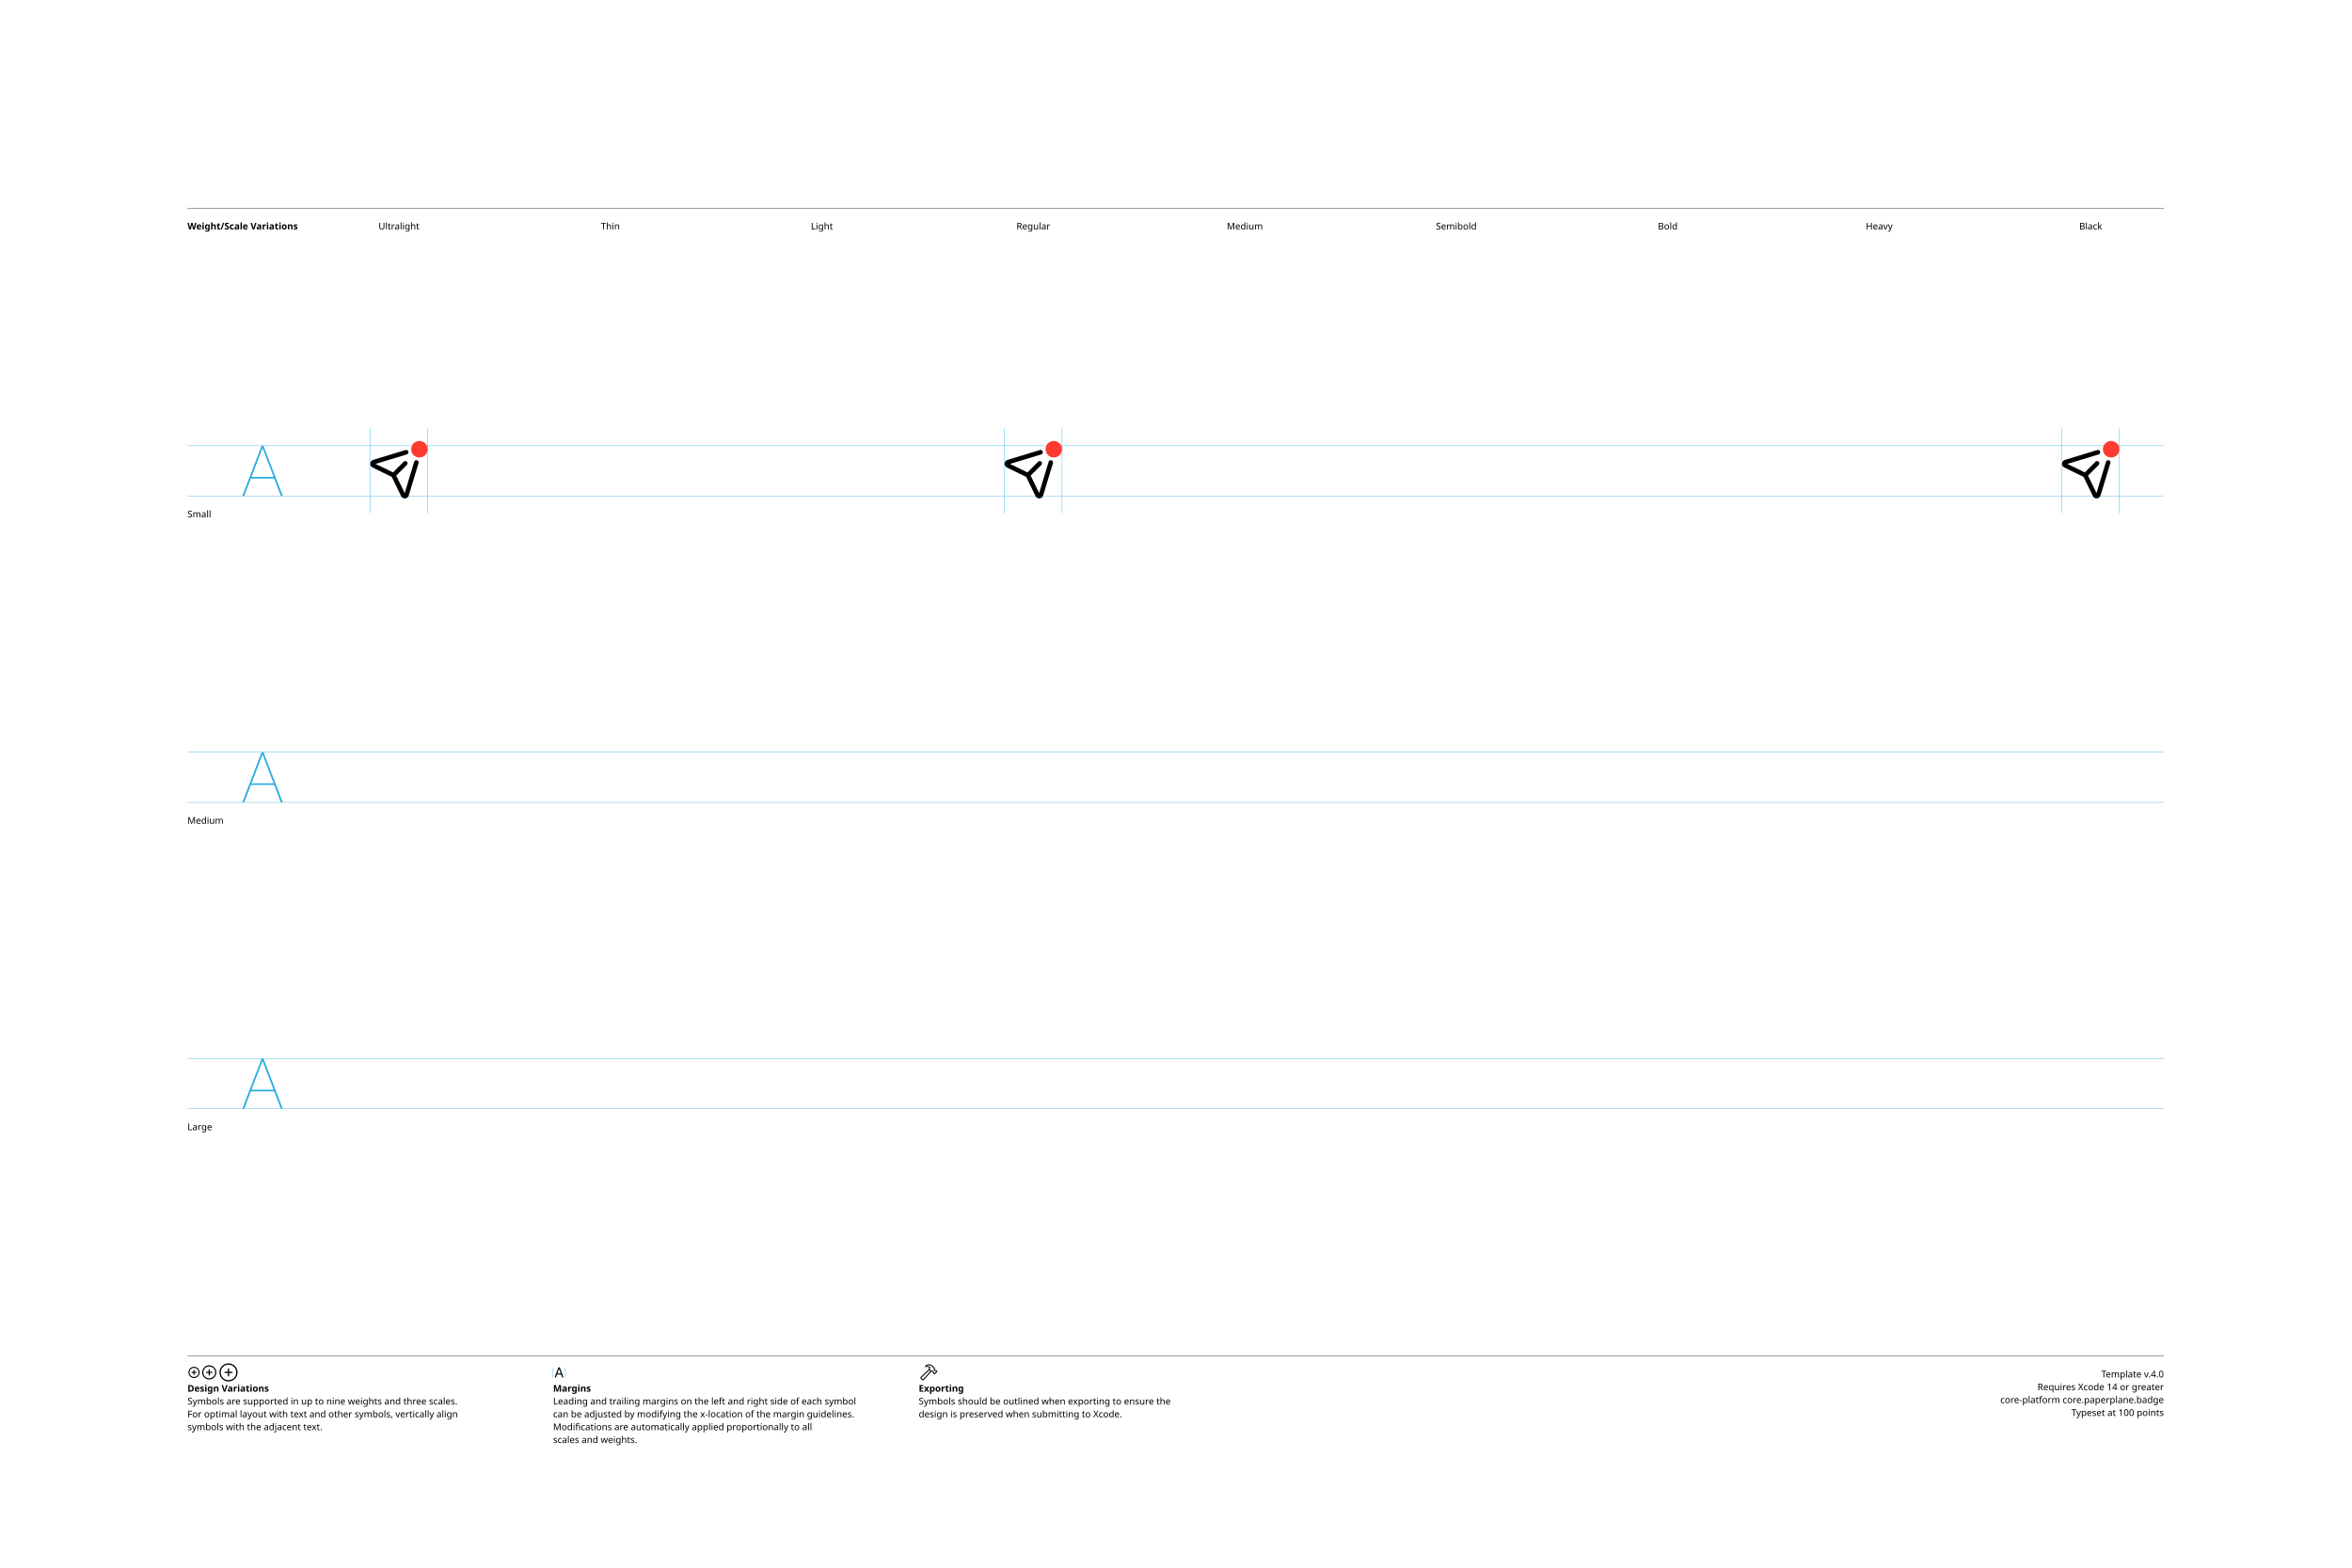
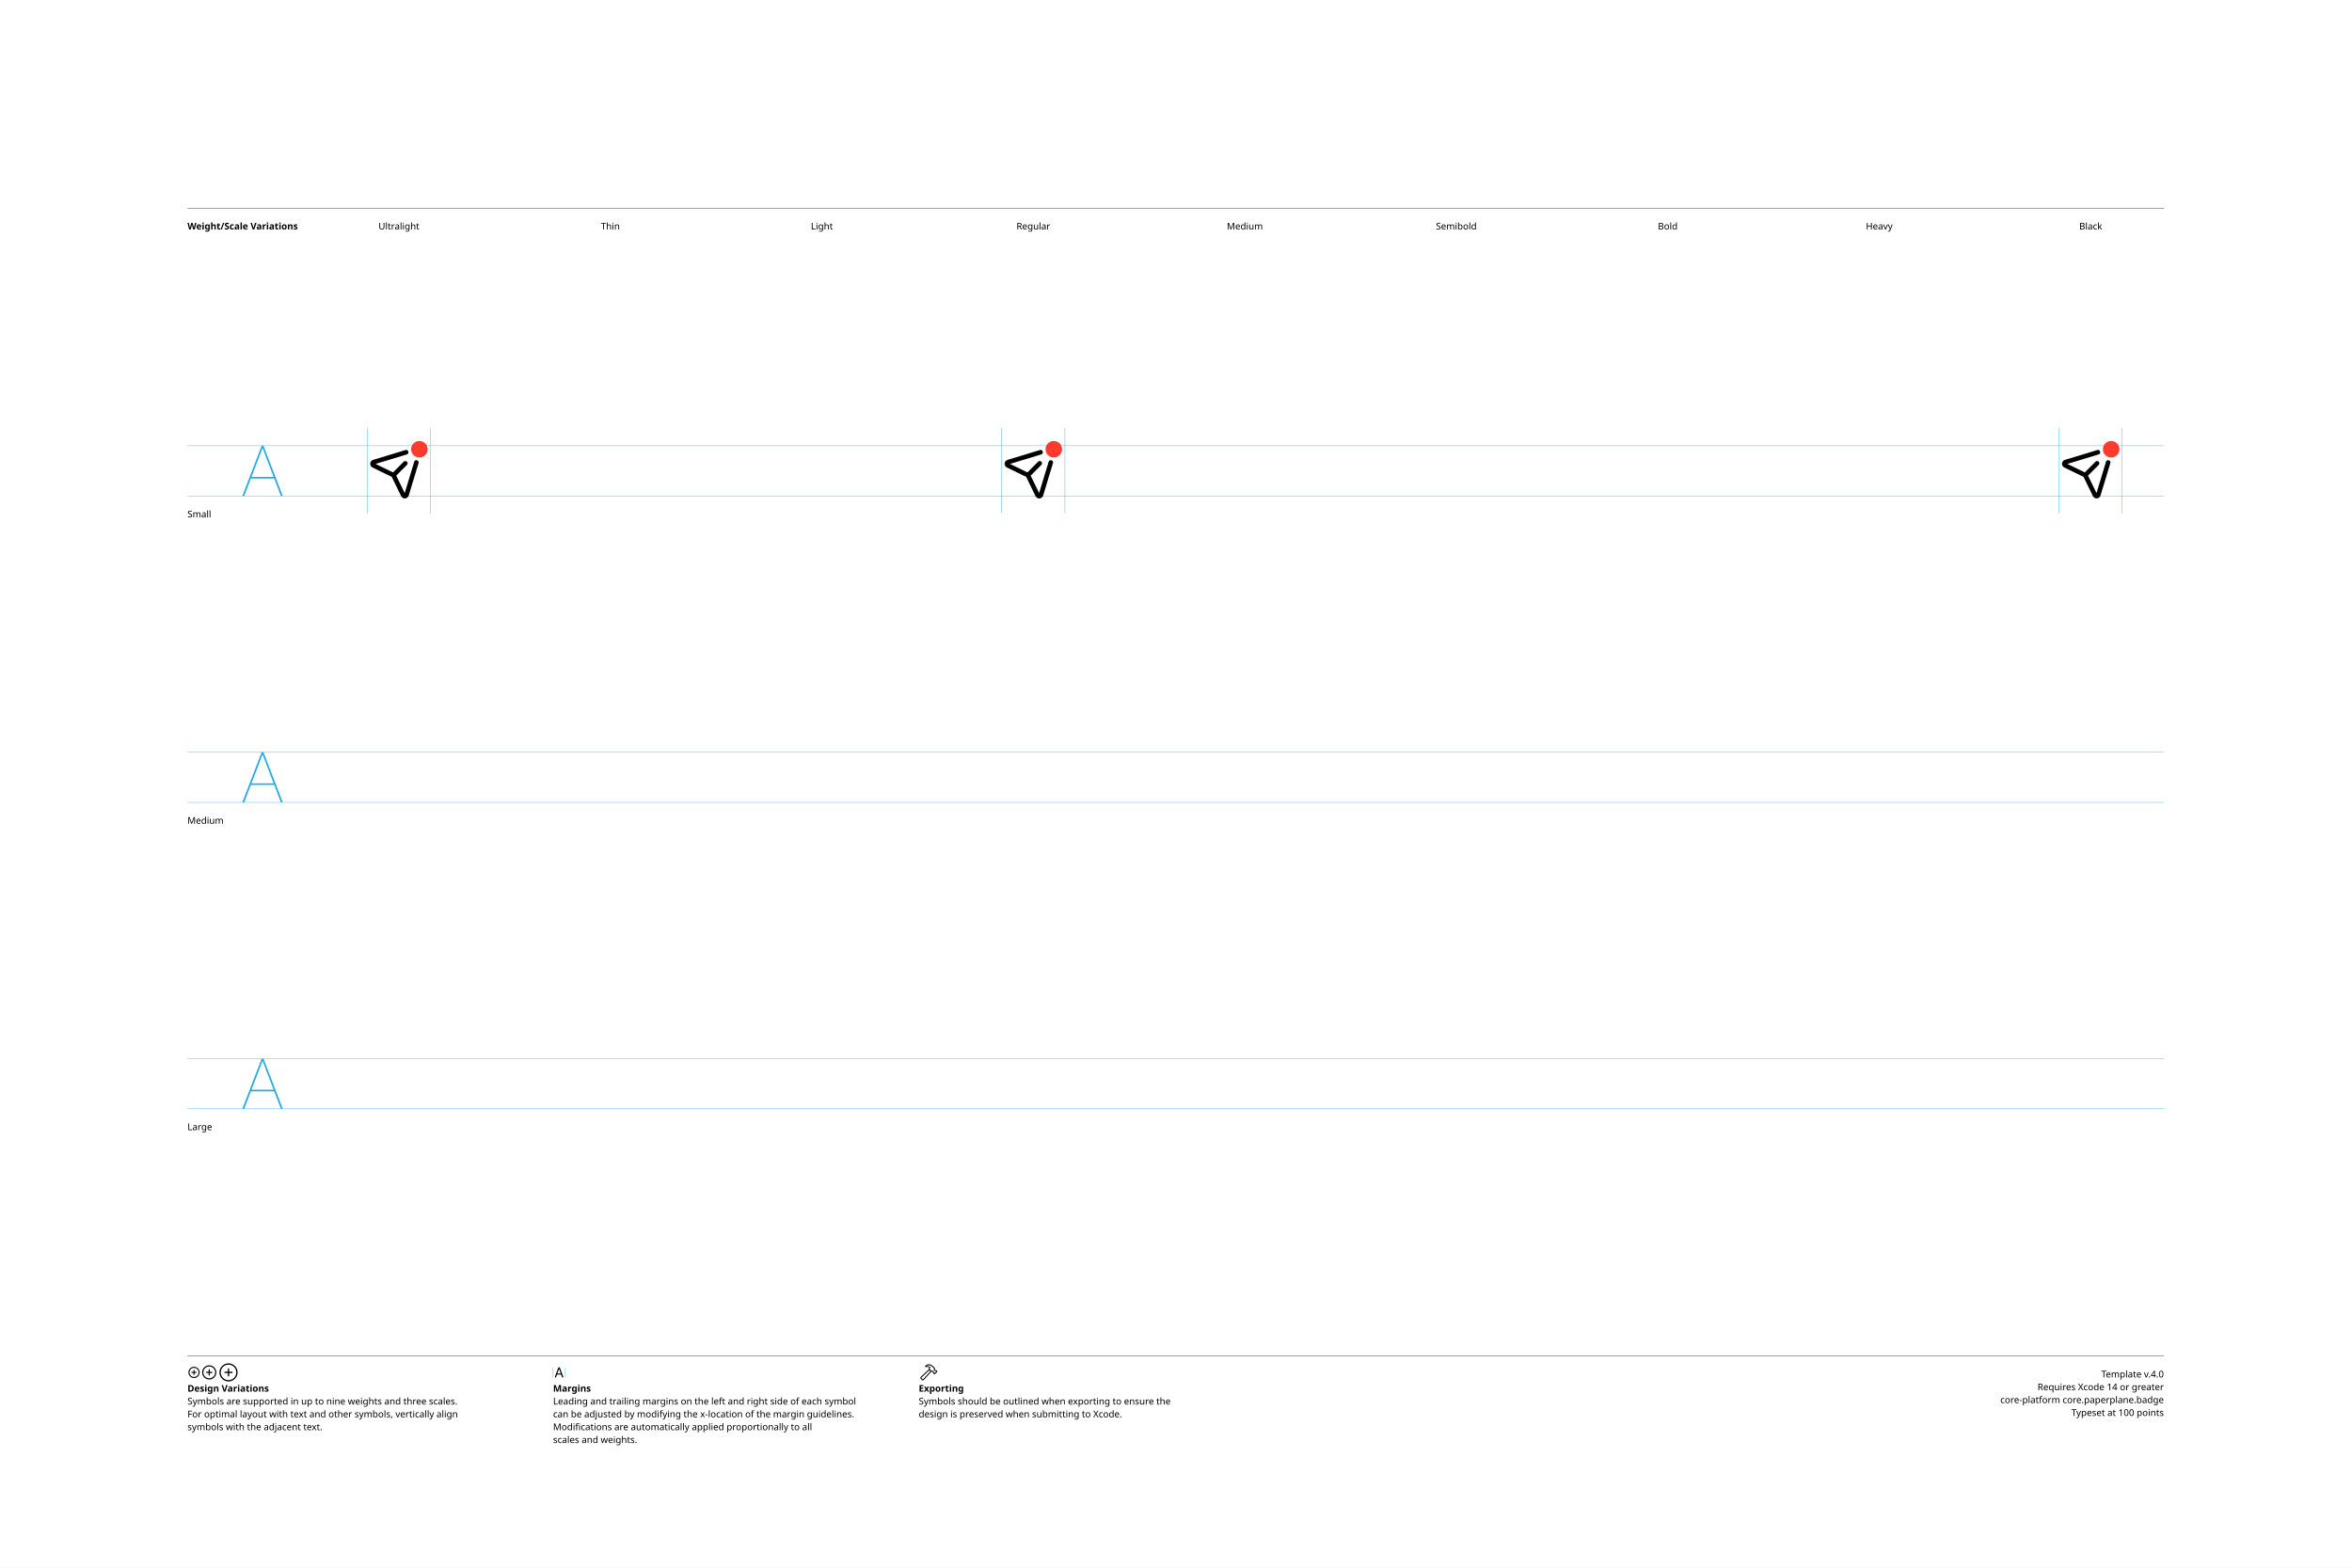
<svg xmlns="http://www.w3.org/2000/svg" version="1.1" width="3300" height="2200">
  <style>.monochrome-0 {fill:#000000}
.monochrome-1 {fill:#000000}
.multicolor-0:tintColor {fill:#007AFF}
.multicolor-1:systemRedColor {fill:#FF3B30}
.hierarchical-0:primary {fill:#212121}
.hierarchical-1:secondary {fill:#8E8E8E}
.SFSymbolsPreview000000 {fill:#000000;opacity:1.0}
.SFSymbolsPreviewFF3B30 {fill:#FF3B30;opacity:1.0}
</style>
  <g id="Notes">
    <rect height="2200" id="artboard" style="fill:white;opacity:1" width="3300" x="0" y="0" />
    <line style="fill:none;stroke:black;opacity:1;stroke-width:0.5;" x1="263" x2="3036" y1="292" y2="292" />
    <text style="stroke:none;fill:black;font-family:sans-serif;font-size:13;font-weight:bold;" transform="matrix(1 0 0 1 263 322)">Weight/Scale Variations</text>
    <text style="stroke:none;fill:black;font-family:sans-serif;font-size:13;text-anchor:middle;" transform="matrix(1 0 0 1 559.711 322)">Ultralight</text>
    <text style="stroke:none;fill:black;font-family:sans-serif;font-size:13;text-anchor:middle;" transform="matrix(1 0 0 1 856.422 322)">Thin</text>
    <text style="stroke:none;fill:black;font-family:sans-serif;font-size:13;text-anchor:middle;" transform="matrix(1 0 0 1 1153.13 322)">Light</text>
    <text style="stroke:none;fill:black;font-family:sans-serif;font-size:13;text-anchor:middle;" transform="matrix(1 0 0 1 1449.84 322)">Regular</text>
    <text style="stroke:none;fill:black;font-family:sans-serif;font-size:13;text-anchor:middle;" transform="matrix(1 0 0 1 1746.56 322)">Medium</text>
    <text style="stroke:none;fill:black;font-family:sans-serif;font-size:13;text-anchor:middle;" transform="matrix(1 0 0 1 2043.27 322)">Semibold</text>
    <text style="stroke:none;fill:black;font-family:sans-serif;font-size:13;text-anchor:middle;" transform="matrix(1 0 0 1 2339.98 322)">Bold</text>
    <text style="stroke:none;fill:black;font-family:sans-serif;font-size:13;text-anchor:middle;" transform="matrix(1 0 0 1 2636.69 322)">Heavy</text>
    <text style="stroke:none;fill:black;font-family:sans-serif;font-size:13;text-anchor:middle;" transform="matrix(1 0 0 1 2933.4 322)">Black</text>
    <line style="fill:none;stroke:black;opacity:1;stroke-width:0.5;" x1="263" x2="3036" y1="1903" y2="1903" />
    <g transform="matrix(1 0 0 1 263 1933)">
      <path d="M9.248 0.83C13.555 0.83 17.139-2.744 17.139-7.051C17.139-11.357 13.545-14.932 9.238-14.932C4.941-14.932 1.367-11.357 1.367-7.051C1.367-2.744 4.951 0.83 9.248 0.83ZM9.248-0.654C5.703-0.654 2.871-3.496 2.871-7.051C2.871-10.605 5.693-13.447 9.238-13.447C12.793-13.447 15.645-10.605 15.645-7.051C15.645-3.496 12.803-0.654 9.248-0.654ZM5.654-7.051C5.654-6.621 5.957-6.328 6.406-6.328L8.506-6.328L8.506-4.209C8.506-3.77 8.799-3.467 9.229-3.467C9.678-3.467 9.971-3.77 9.971-4.209L9.971-6.328L12.09-6.328C12.529-6.328 12.832-6.621 12.832-7.051C12.832-7.49 12.529-7.793 12.09-7.793L9.971-7.793L9.971-9.902C9.971-10.352 9.678-10.654 9.229-10.654C8.799-10.654 8.506-10.352 8.506-9.902L8.506-7.793L6.406-7.793C5.957-7.793 5.654-7.49 5.654-7.051Z" />
    </g>
    <g transform="matrix(1 0 0 1 281.867 1933)">
      <path d="M11.709 2.91C17.158 2.91 21.67-1.611 21.67-7.051C21.67-12.5 17.148-17.012 11.699-17.012C6.26-17.012 1.748-12.5 1.748-7.051C1.748-1.611 6.27 2.91 11.709 2.91ZM11.709 1.25C7.1 1.25 3.418-2.441 3.418-7.051C3.418-11.66 7.09-15.352 11.699-15.352C16.309-15.352 20.01-11.66 20.01-7.051C20.01-2.441 16.318 1.25 11.709 1.25ZM7.178-7.051C7.178-6.572 7.51-6.25 8.008-6.25L10.879-6.25L10.879-3.369C10.879-2.881 11.211-2.539 11.69-2.539C12.178-2.539 12.52-2.871 12.52-3.369L12.52-6.25L15.4-6.25C15.889-6.25 16.23-6.572 16.23-7.051C16.23-7.539 15.889-7.881 15.4-7.881L12.52-7.881L12.52-10.752C12.52-11.25 12.178-11.592 11.69-11.592C11.211-11.592 10.879-11.25 10.879-10.752L10.879-7.881L8.008-7.881C7.51-7.881 7.178-7.539 7.178-7.051Z" />
    </g>
    <g transform="matrix(1 0 0 1 305.646 1933)">
      <path d="M14.971 5.664C21.934 5.664 27.695-0.098 27.695-7.051C27.695-14.014 21.924-19.775 14.961-19.775C8.008-19.775 2.256-14.014 2.256-7.051C2.256-0.098 8.018 5.664 14.971 5.664ZM14.971 3.848C8.936 3.848 4.082-1.016 4.082-7.051C4.082-13.096 8.926-17.949 14.961-17.949C21.006-17.949 25.869-13.096 25.869-7.051C25.869-1.016 21.016 3.848 14.971 3.848ZM9.199-7.051C9.199-6.533 9.57-6.172 10.117-6.172L14.062-6.172L14.062-2.217C14.062-1.68 14.434-1.299 14.951-1.299C15.488-1.299 15.859-1.67 15.859-2.217L15.859-6.172L19.814-6.172C20.352-6.172 20.732-6.533 20.732-7.051C20.732-7.598 20.361-7.969 19.814-7.969L15.859-7.969L15.859-11.914C15.859-12.461 15.488-12.842 14.951-12.842C14.434-12.842 14.062-12.461 14.062-11.914L14.062-7.969L10.117-7.969C9.57-7.969 9.199-7.598 9.199-7.051Z" />
    </g>
    <text style="stroke:none;fill:black;font-family:sans-serif;font-size:13;font-weight:bold;" transform="matrix(1 0 0 1 263 1953)">Design Variations</text>
    <text style="stroke:none;fill:black;font-family:sans-serif;font-size:13;" transform="matrix(1 0 0 1 263 1971)">Symbols are supported in up to nine weights and three scales.</text>
    <text style="stroke:none;fill:black;font-family:sans-serif;font-size:13;" transform="matrix(1 0 0 1 263 1989)">For optimal layout with text and other symbols, vertically align</text>
    <text style="stroke:none;fill:black;font-family:sans-serif;font-size:13;" transform="matrix(1 0 0 1 263 2007)">symbols with the adjacent text.</text>
    <line style="fill:none;stroke:#00AEEF;stroke-width:0.5;opacity:1.0;" x1="776" x2="776" y1="1919" y2="1933" />
    <g transform="matrix(1 0 0 1 776 1933)">
      <path d="M3.311 0.156C3.828 0.156 4.082-0.039 4.268-0.586L5.527-4.033L11.289-4.033L12.549-0.586C12.734-0.039 12.988 0.156 13.496 0.156C14.014 0.156 14.346-0.156 14.346-0.645C14.346-0.811 14.316-0.967 14.238-1.172L9.658-13.369C9.434-13.965 9.033-14.268 8.408-14.268C7.803-14.268 7.393-13.975 7.178-13.379L2.598-1.162C2.52-0.957 2.49-0.801 2.49-0.635C2.49-0.146 2.803 0.156 3.311 0.156ZM6.006-5.518L8.379-12.09L8.428-12.09L10.801-5.518Z" />
    </g>
    <line style="fill:none;stroke:#00AEEF;stroke-width:0.5;opacity:1.0;" x1="793.197" x2="793.197" y1="1919" y2="1933" />
    <text style="stroke:none;fill:black;font-family:sans-serif;font-size:13;font-weight:bold;" transform="matrix(1 0 0 1 776 1953)">Margins</text>
    <text style="stroke:none;fill:black;font-family:sans-serif;font-size:13;" transform="matrix(1 0 0 1 776 1971)">Leading and trailing margins on the left and right side of each symbol</text>
    <text style="stroke:none;fill:black;font-family:sans-serif;font-size:13;" transform="matrix(1 0 0 1 776 1989)">can be adjusted by modifying the x-location of the margin guidelines.</text>
    <text style="stroke:none;fill:black;font-family:sans-serif;font-size:13;" transform="matrix(1 0 0 1 776 2007)">Modifications are automatically applied proportionally to all</text>
    <text style="stroke:none;fill:black;font-family:sans-serif;font-size:13;" transform="matrix(1 0 0 1 776 2025)">scales and weights.</text>
    <g transform="matrix(1 0 0 1 1289 1933)">
      <path d="M2.842 1.865L4.541 3.574C5.4 4.443 6.387 4.385 7.314 3.359L18.008-8.428L17.041-9.404L6.426 2.275C6.074 2.676 5.742 2.773 5.273 2.305L4.102 1.143C3.633 0.684 3.74 0.342 4.141-0.02L15.615-10.82L14.639-11.787L3.047-0.898C2.061 0.02 1.982 0.996 2.842 1.865ZM9.258-16.328C8.838-15.918 8.809-15.342 9.043-14.951C9.277-14.59 9.736-14.355 10.381-14.521C11.846-14.863 13.369-14.922 14.795-13.984L14.209-12.529C13.867-11.699 14.043-11.113 14.58-10.566L16.875-8.252C17.363-7.764 17.773-7.744 18.34-7.842L19.404-8.037L20.068-7.363L20.029-6.807C19.99-6.309 20.117-5.928 20.605-5.449L21.367-4.707C21.846-4.229 22.461-4.199 22.93-4.668L25.84-7.588C26.309-8.057 26.289-8.652 25.811-9.131L25.039-9.893C24.561-10.371 24.189-10.527 23.711-10.488L23.135-10.44L22.49-11.074L22.734-12.197C22.861-12.764 22.705-13.203 22.119-13.789L19.922-15.977C16.582-19.297 12.148-19.219 9.258-16.328ZM10.752-15.957C13.184-17.734 16.475-17.432 18.701-15.205L21.133-12.793C21.367-12.559 21.406-12.373 21.338-12.031L21.016-10.547L22.52-9.062L23.506-9.121C23.76-9.131 23.838-9.111 24.033-8.916L24.609-8.34L22.168-5.898L21.592-6.475C21.396-6.67 21.367-6.748 21.377-7.012L21.445-7.988L19.951-9.473L18.428-9.219C18.105-9.15 17.959-9.18 17.715-9.414L15.713-11.416C15.459-11.65 15.43-11.816 15.586-12.188L16.465-14.277C14.902-15.732 12.871-16.357 10.84-15.762C10.684-15.723 10.625-15.85 10.752-15.957Z" />
    </g>
    <text style="stroke:none;fill:black;font-family:sans-serif;font-size:13;font-weight:bold;" transform="matrix(1 0 0 1 1289 1953)">Exporting</text>
    <text style="stroke:none;fill:black;font-family:sans-serif;font-size:13;" transform="matrix(1 0 0 1 1289 1971)">Symbols should be outlined when exporting to ensure the</text>
    <text style="stroke:none;fill:black;font-family:sans-serif;font-size:13;" transform="matrix(1 0 0 1 1289 1989)">design is preserved when submitting to Xcode.</text>
    <text id="template-version" style="stroke:none;fill:black;font-family:sans-serif;font-size:13;text-anchor:end;" transform="matrix(1 0 0 1 3036 1933)">Template v.4.0</text>
    <text style="stroke:none;fill:black;font-family:sans-serif;font-size:13;text-anchor:end;" transform="matrix(1 0 0 1 3036 1951)">Requires Xcode 14 or greater</text>
    <text id="descriptive-name" style="stroke:none;fill:black;font-family:sans-serif;font-size:13;text-anchor:end;" transform="matrix(1 0 0 1 3036 1969)">core-platform core.paperplane.badge</text>
    <text style="stroke:none;fill:black;font-family:sans-serif;font-size:13;text-anchor:end;" transform="matrix(1 0 0 1 3036 1987)">Typeset at 100 points</text>
    <text style="stroke:none;fill:black;font-family:sans-serif;font-size:13;" transform="matrix(1 0 0 1 263 726)">Small</text>
    <text style="stroke:none;fill:black;font-family:sans-serif;font-size:13;" transform="matrix(1 0 0 1 263 1156)">Medium</text>
    <text style="stroke:none;fill:black;font-family:sans-serif;font-size:13;" transform="matrix(1 0 0 1 263 1586)">Large</text>
  </g>
  <g id="Guides">
    <g id="H-reference" style="fill:#27AAE1;stroke:none;" transform="matrix(1 0 0 1 339 696)">
      <path d="M0.994 0L3.638 0L29.328-67.132L30.03-67.132L30.03-70.459L28.123-70.459ZM11.688-24.48L46.981-24.48L46.231-26.729L12.438-26.729ZM55.12 0L57.764 0L30.638-70.459L29.433-70.459L29.433-67.132Z" />
    </g>
    <line id="Baseline-S" style="fill:none;stroke:#27AAE1;opacity:1;stroke-width:0.5;" x1="263" x2="3036" y1="696" y2="696" />
    <line id="Capline-S" style="fill:none;stroke:#27AAE1;opacity:1;stroke-width:0.5;" x1="263" x2="3036" y1="625.541" y2="625.541" />
    <g id="H-reference" style="fill:#27AAE1;stroke:none;" transform="matrix(1 0 0 1 339 1126)">
      <path d="M0.994 0L3.638 0L29.328-67.132L30.03-67.132L30.03-70.459L28.123-70.459ZM11.688-24.48L46.981-24.48L46.231-26.729L12.438-26.729ZM55.12 0L57.764 0L30.638-70.459L29.433-70.459L29.433-67.132Z" />
    </g>
    <line id="Baseline-M" style="fill:none;stroke:#27AAE1;opacity:1;stroke-width:0.5;" x1="263" x2="3036" y1="1126" y2="1126" />
    <line id="Capline-M" style="fill:none;stroke:#27AAE1;opacity:1;stroke-width:0.5;" x1="263" x2="3036" y1="1055.54" y2="1055.54" />
    <g id="H-reference" style="fill:#27AAE1;stroke:none;" transform="matrix(1 0 0 1 339 1556)">
      <path d="M0.994 0L3.638 0L29.328-67.132L30.03-67.132L30.03-70.459L28.123-70.459ZM11.688-24.48L46.981-24.48L46.231-26.729L12.438-26.729ZM55.12 0L57.764 0L30.638-70.459L29.433-70.459L29.433-67.132Z" />
    </g>
    <line id="Baseline-L" style="fill:none;stroke:#27AAE1;opacity:1;stroke-width:0.5;" x1="263" x2="3036" y1="1556" y2="1556" />
    <line id="Capline-L" style="fill:none;stroke:#27AAE1;opacity:1;stroke-width:0.5;" x1="263" x2="3036" y1="1485.54" y2="1485.54" />
-     <line id="left-margin-Ultralight-S" style="fill:none;stroke:#00AEEF;stroke-width:0.5;opacity:1.0;" x1="519.406" x2="519.406" y1="600.785" y2="720.121" />
-     <line id="right-margin-Ultralight-S" style="fill:none;stroke:#00AEEF;stroke-width:0.5;opacity:1.0;" x1="600.016" x2="600.016" y1="600.785" y2="720.121" />
-     <line id="left-margin-Regular-S" style="fill:none;stroke:#00AEEF;stroke-width:0.5;opacity:1.0;" x1="1409.535" x2="1409.535" y1="600.785" y2="720.121" />
-     <line id="right-margin-Regular-S" style="fill:none;stroke:#00AEEF;stroke-width:0.5;opacity:1.0;" x1="1490.145" x2="1490.145" y1="600.785" y2="720.121" />
-     <line id="left-margin-Black-S" style="fill:none;stroke:#00AEEF;stroke-width:0.5;opacity:1.0;" x1="2893.095" x2="2893.095" y1="600.785" y2="720.121" />
-     <line id="right-margin-Black-S" style="fill:none;stroke:#00AEEF;stroke-width:0.5;opacity:1.0;" x1="2973.705" x2="2973.705" y1="600.785" y2="720.121" />
+     <line id="left-margin-Ultralight-S" style="fill:none;stroke:#00AEEF;stroke-width:0.5;opacity:1.0;" x1="515.406" x2="515.406" y1="600.785" y2="720.121" />
+     <line id="right-margin-Ultralight-S" style="fill:none;stroke:#00AEEF;stroke-width:0.5;opacity:1.0;" x1="604.016" x2="604.016" y1="600.785" y2="720.121" />
+     <line id="left-margin-Regular-S" style="fill:none;stroke:#00AEEF;stroke-width:0.5;opacity:1.0;" x1="1405.535" x2="1405.535" y1="600.785" y2="720.121" />
+     <line id="right-margin-Regular-S" style="fill:none;stroke:#00AEEF;stroke-width:0.5;opacity:1.0;" x1="1494.145" x2="1494.145" y1="600.785" y2="720.121" />
+     <line id="left-margin-Black-S" style="fill:none;stroke:#00AEEF;stroke-width:0.5;opacity:1.0;" x1="2889.095" x2="2889.095" y1="600.785" y2="720.121" />
+     <line id="right-margin-Black-S" style="fill:none;stroke:#00AEEF;stroke-width:0.5;opacity:1.0;" x1="2977.705" x2="2977.705" y1="600.785" y2="720.121" />
  </g>
  <g id="Symbols">
    <g id="Ultralight-S" transform="matrix(1 0 0 1 519.406 696)">
      <path class="monochrome-0 multicolor-0:tintColor hierarchical-0:primary SFSymbolsPreview000000" d="M7.541 -44.967L32.001 -33.065L47.05 -48.114C48.106 -49.117 49.67 -49.261 50.87 -48.553C50.87 -48.554 50.869 -48.554 50.869 -48.555C51.101 -48.422 51.319 -48.255 51.517 -48.057C51.716 -47.858 51.883 -47.641 52.014 -47.41C52.013 -47.411 52.012 -47.411 52.012 -47.412C52.721 -46.212 52.576 -44.645 51.563 -43.579L36.525 -28.541L48.436 -4.071L60.046 -42.36L61.777 -48.071C62.239 -49.594 63.807 -50.494 65.354 -50.124L65.717 -50.038C67.402 -49.635 68.4 -47.897 67.897 -46.239L66.257 -40.829C65.442 -40.915 64.64 -41.042 63.852 -41.208C64.64 -41.042 65.442 -40.915 66.257 -40.829L54.094 -0.718C53.444 1.582 51.433 3.236 49.054 3.429C48.888 3.443 48.722 3.45 48.56 3.45C46.332 3.461 44.301 2.177 43.36 0.169L30.241 -26.791L3.269 -39.928C1.114 -40.962 -0.179 -43.219 0.02 -45.601C0.219 -47.982 1.868 -49.994 4.156 -50.653L44.277 -62.827L44.277 -62.827L49.684 -64.468C51.342 -64.971 53.081 -63.972 53.483 -62.287L53.576 -61.897C53.945 -60.35 53.046 -58.783 51.524 -58.321L45.813 -56.587ZM63.79 -41.222L63.069 -41.387C63.308 -41.328 63.548 -41.273 63.79 -41.222ZM62.76 -41.469L62.297 -41.592C62.45 -41.548 62.604 -41.506 62.76 -41.469ZM61.666 -41.783L61.535 -41.823L61.535 -41.823ZM60.943 -42.025L60.784 -42.079L60.784 -42.079ZM51.71 -47.68L51.475 -47.905C51.551 -47.828 51.63 -47.754 51.71 -47.68ZM51.419 -47.959L51.138 -48.251C51.23 -48.152 51.323 -48.055 51.419 -47.959ZM45.273 -58.083L45.042 -58.848L45.042 -58.848Z" />
      <path class="monochrome-1 multicolor-1:systemRedColor hierarchical-1:secondary SFSymbolsPreviewFF3B30" d="M80.61 -65.56C80.61 -59.153 75.417 -53.96 69.01 -53.96C62.604 -53.96 57.41 -59.153 57.41 -65.56C57.41 -71.966 62.604 -77.16 69.01 -77.16C75.417 -77.16 80.61 -71.966 80.61 -65.56Z" />
    </g>
    <g id="Regular-S" transform="matrix(1 0 0 1 1409.535 696)">
      <path class="monochrome-0 multicolor-0:tintColor hierarchical-0:primary SFSymbolsPreview000000" d="M7.541 -44.967L32.001 -33.065L47.05 -48.114C48.106 -49.117 49.67 -49.261 50.87 -48.553C50.87 -48.554 50.869 -48.554 50.869 -48.555C51.101 -48.422 51.319 -48.255 51.517 -48.057C51.716 -47.858 51.883 -47.641 52.014 -47.41C52.013 -47.411 52.012 -47.411 52.012 -47.412C52.721 -46.212 52.576 -44.645 51.563 -43.579L36.525 -28.541L48.436 -4.071L60.046 -42.36L61.777 -48.071C62.239 -49.594 63.807 -50.494 65.354 -50.124L65.717 -50.038C67.402 -49.635 68.4 -47.897 67.897 -46.239L66.257 -40.829C65.442 -40.915 64.64 -41.042 63.852 -41.208C64.64 -41.042 65.442 -40.915 66.257 -40.829L54.094 -0.718C53.444 1.582 51.433 3.236 49.054 3.429C48.888 3.443 48.722 3.45 48.56 3.45C46.332 3.461 44.301 2.177 43.36 0.169L30.241 -26.791L3.269 -39.928C1.114 -40.962 -0.179 -43.219 0.02 -45.601C0.219 -47.982 1.868 -49.994 4.156 -50.653L44.277 -62.827L44.277 -62.827L49.684 -64.468C51.342 -64.971 53.081 -63.972 53.483 -62.287L53.576 -61.897C53.945 -60.35 53.046 -58.783 51.524 -58.321L45.813 -56.587ZM63.79 -41.222L63.069 -41.387C63.308 -41.328 63.548 -41.273 63.79 -41.222ZM62.76 -41.469L62.297 -41.592C62.45 -41.548 62.604 -41.506 62.76 -41.469ZM61.666 -41.783L61.535 -41.823L61.535 -41.823ZM60.943 -42.025L60.784 -42.079L60.784 -42.079ZM51.71 -47.68L51.475 -47.905C51.551 -47.828 51.63 -47.754 51.71 -47.68ZM51.419 -47.959L51.138 -48.251C51.23 -48.152 51.323 -48.055 51.419 -47.959ZM45.273 -58.083L45.042 -58.848L45.042 -58.848Z" />
      <path class="monochrome-1 multicolor-1:systemRedColor hierarchical-1:secondary SFSymbolsPreviewFF3B30" d="M80.61 -65.56C80.61 -59.153 75.417 -53.96 69.01 -53.96C62.604 -53.96 57.41 -59.153 57.41 -65.56C57.41 -71.966 62.604 -77.16 69.01 -77.16C75.417 -77.16 80.61 -71.966 80.61 -65.56Z" />
    </g>
    <g id="Black-S" transform="matrix(1 0 0 1 2893.095 696)">
      <path class="monochrome-0 multicolor-0:tintColor hierarchical-0:primary SFSymbolsPreview000000" d="M7.541 -44.967L32.001 -33.065L47.05 -48.114C48.106 -49.117 49.67 -49.261 50.87 -48.553C50.87 -48.554 50.869 -48.554 50.869 -48.555C51.101 -48.422 51.319 -48.255 51.517 -48.057C51.716 -47.858 51.883 -47.641 52.014 -47.41C52.013 -47.411 52.012 -47.411 52.012 -47.412C52.721 -46.212 52.576 -44.645 51.563 -43.579L36.525 -28.541L48.436 -4.071L60.046 -42.36L61.777 -48.071C62.239 -49.594 63.807 -50.494 65.354 -50.124L65.717 -50.038C67.402 -49.635 68.4 -47.897 67.897 -46.239L66.257 -40.829C65.442 -40.915 64.64 -41.042 63.852 -41.208C64.64 -41.042 65.442 -40.915 66.257 -40.829L54.094 -0.718C53.444 1.582 51.433 3.236 49.054 3.429C48.888 3.443 48.722 3.45 48.56 3.45C46.332 3.461 44.301 2.177 43.36 0.169L30.241 -26.791L3.269 -39.928C1.114 -40.962 -0.179 -43.219 0.02 -45.601C0.219 -47.982 1.868 -49.994 4.156 -50.653L44.277 -62.827L44.277 -62.827L49.684 -64.468C51.342 -64.971 53.081 -63.972 53.483 -62.287L53.576 -61.897C53.945 -60.35 53.046 -58.783 51.524 -58.321L45.813 -56.587ZM63.79 -41.222L63.069 -41.387C63.308 -41.328 63.548 -41.273 63.79 -41.222ZM62.76 -41.469L62.297 -41.592C62.45 -41.548 62.604 -41.506 62.76 -41.469ZM61.666 -41.783L61.535 -41.823L61.535 -41.823ZM60.943 -42.025L60.784 -42.079L60.784 -42.079ZM51.71 -47.68L51.475 -47.905C51.551 -47.828 51.63 -47.754 51.71 -47.68ZM51.419 -47.959L51.138 -48.251C51.23 -48.152 51.323 -48.055 51.419 -47.959ZM45.273 -58.083L45.042 -58.848L45.042 -58.848Z" />
      <path class="monochrome-1 multicolor-1:systemRedColor hierarchical-1:secondary SFSymbolsPreviewFF3B30" d="M80.61 -65.56C80.61 -59.153 75.417 -53.96 69.01 -53.96C62.604 -53.96 57.41 -59.153 57.41 -65.56C57.41 -71.966 62.604 -77.16 69.01 -77.16C75.417 -77.16 80.61 -71.966 80.61 -65.56Z" />
    </g>
  </g>
</svg>
